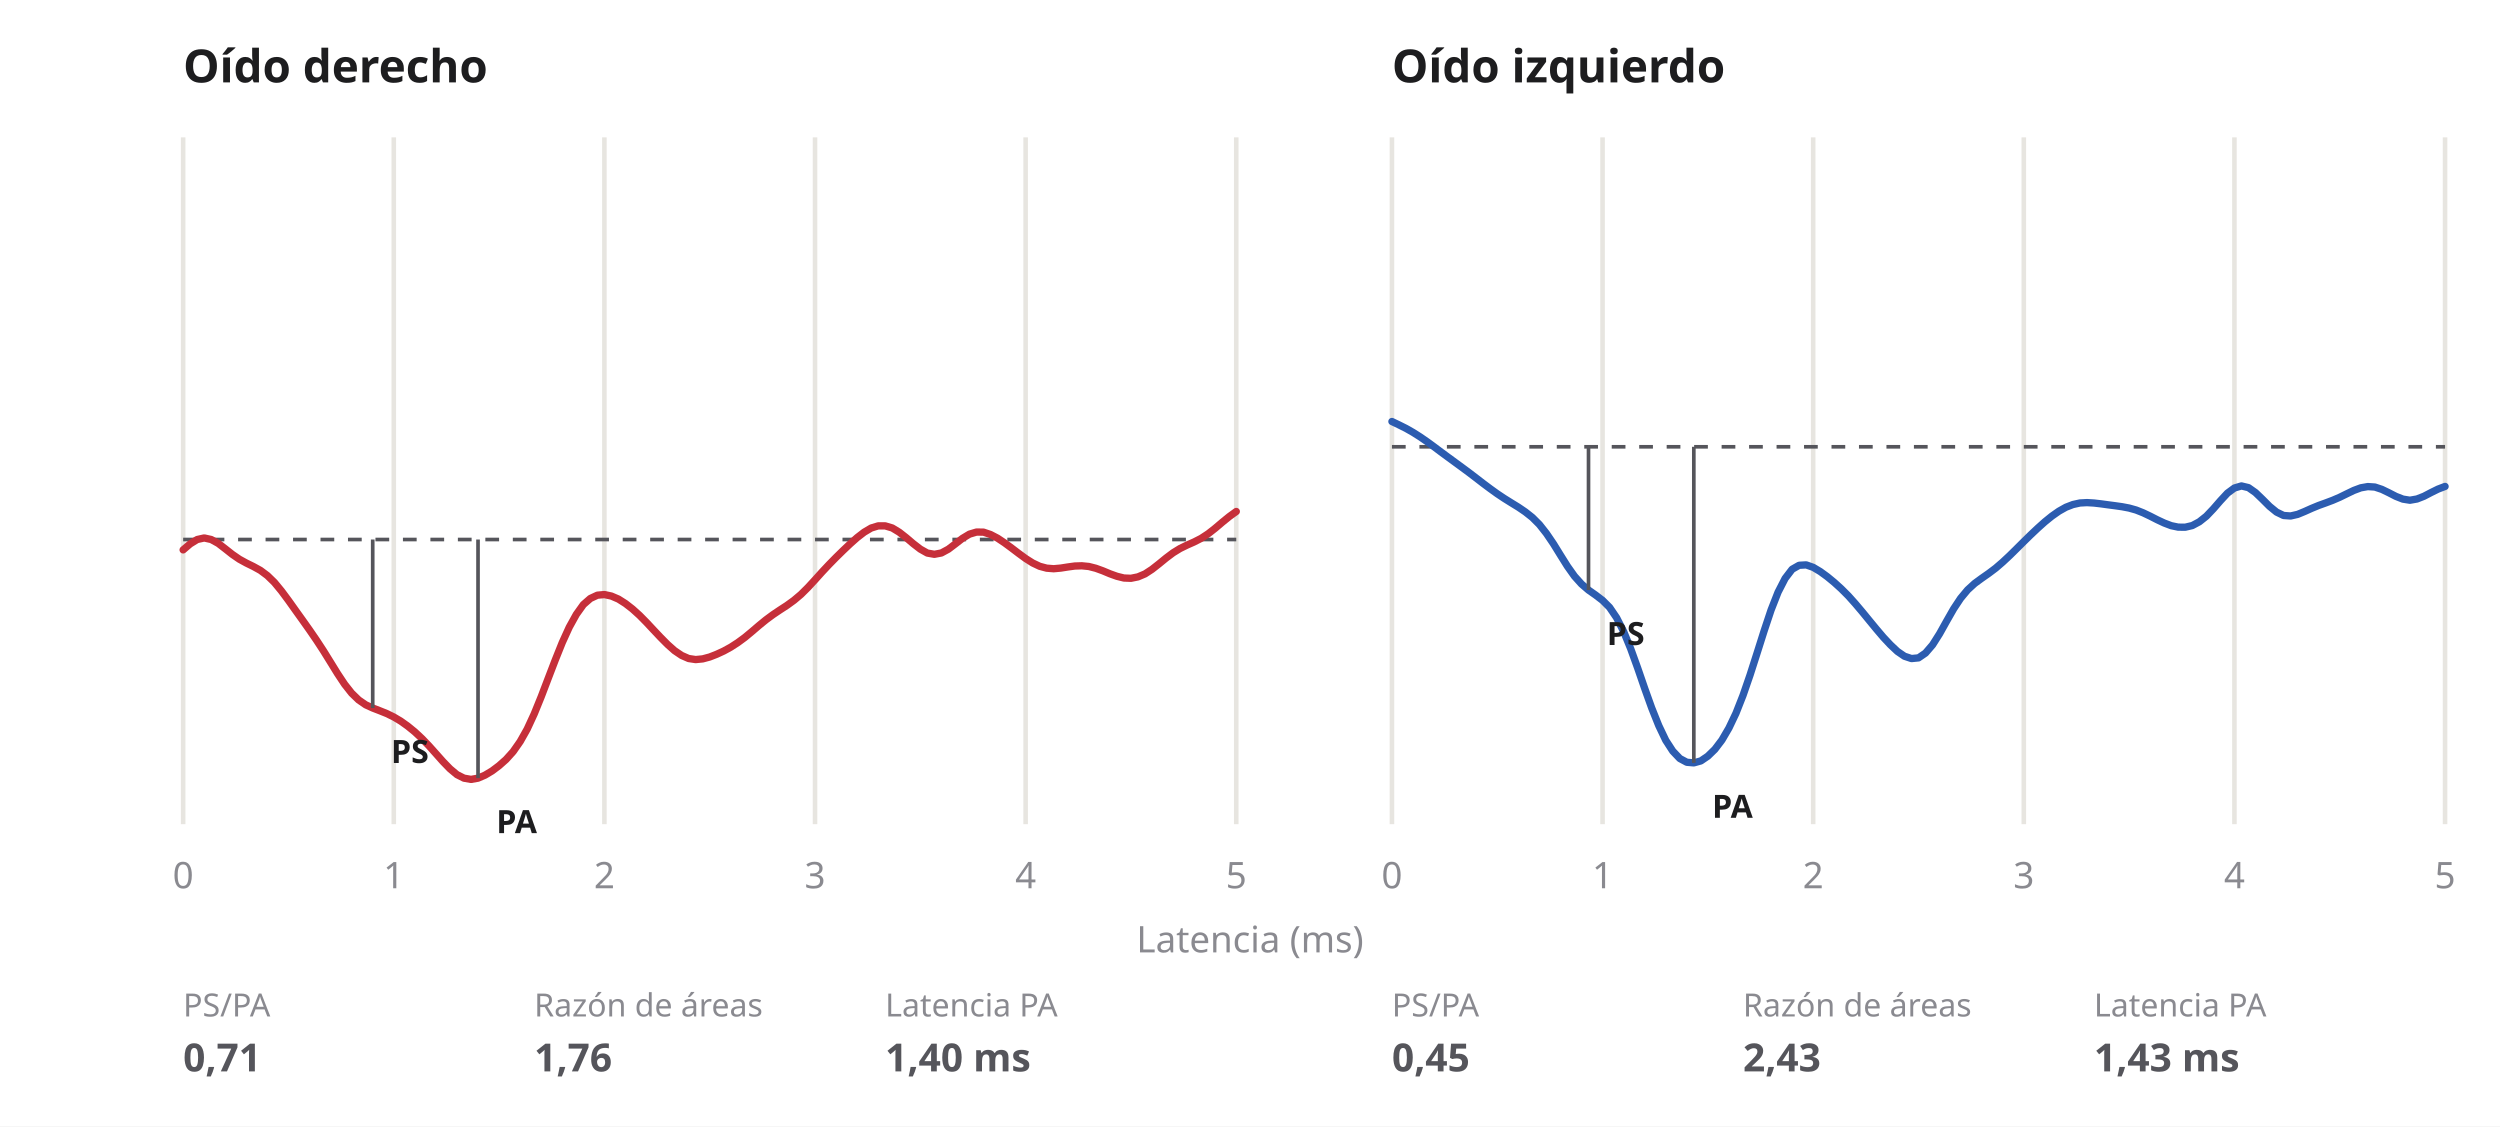
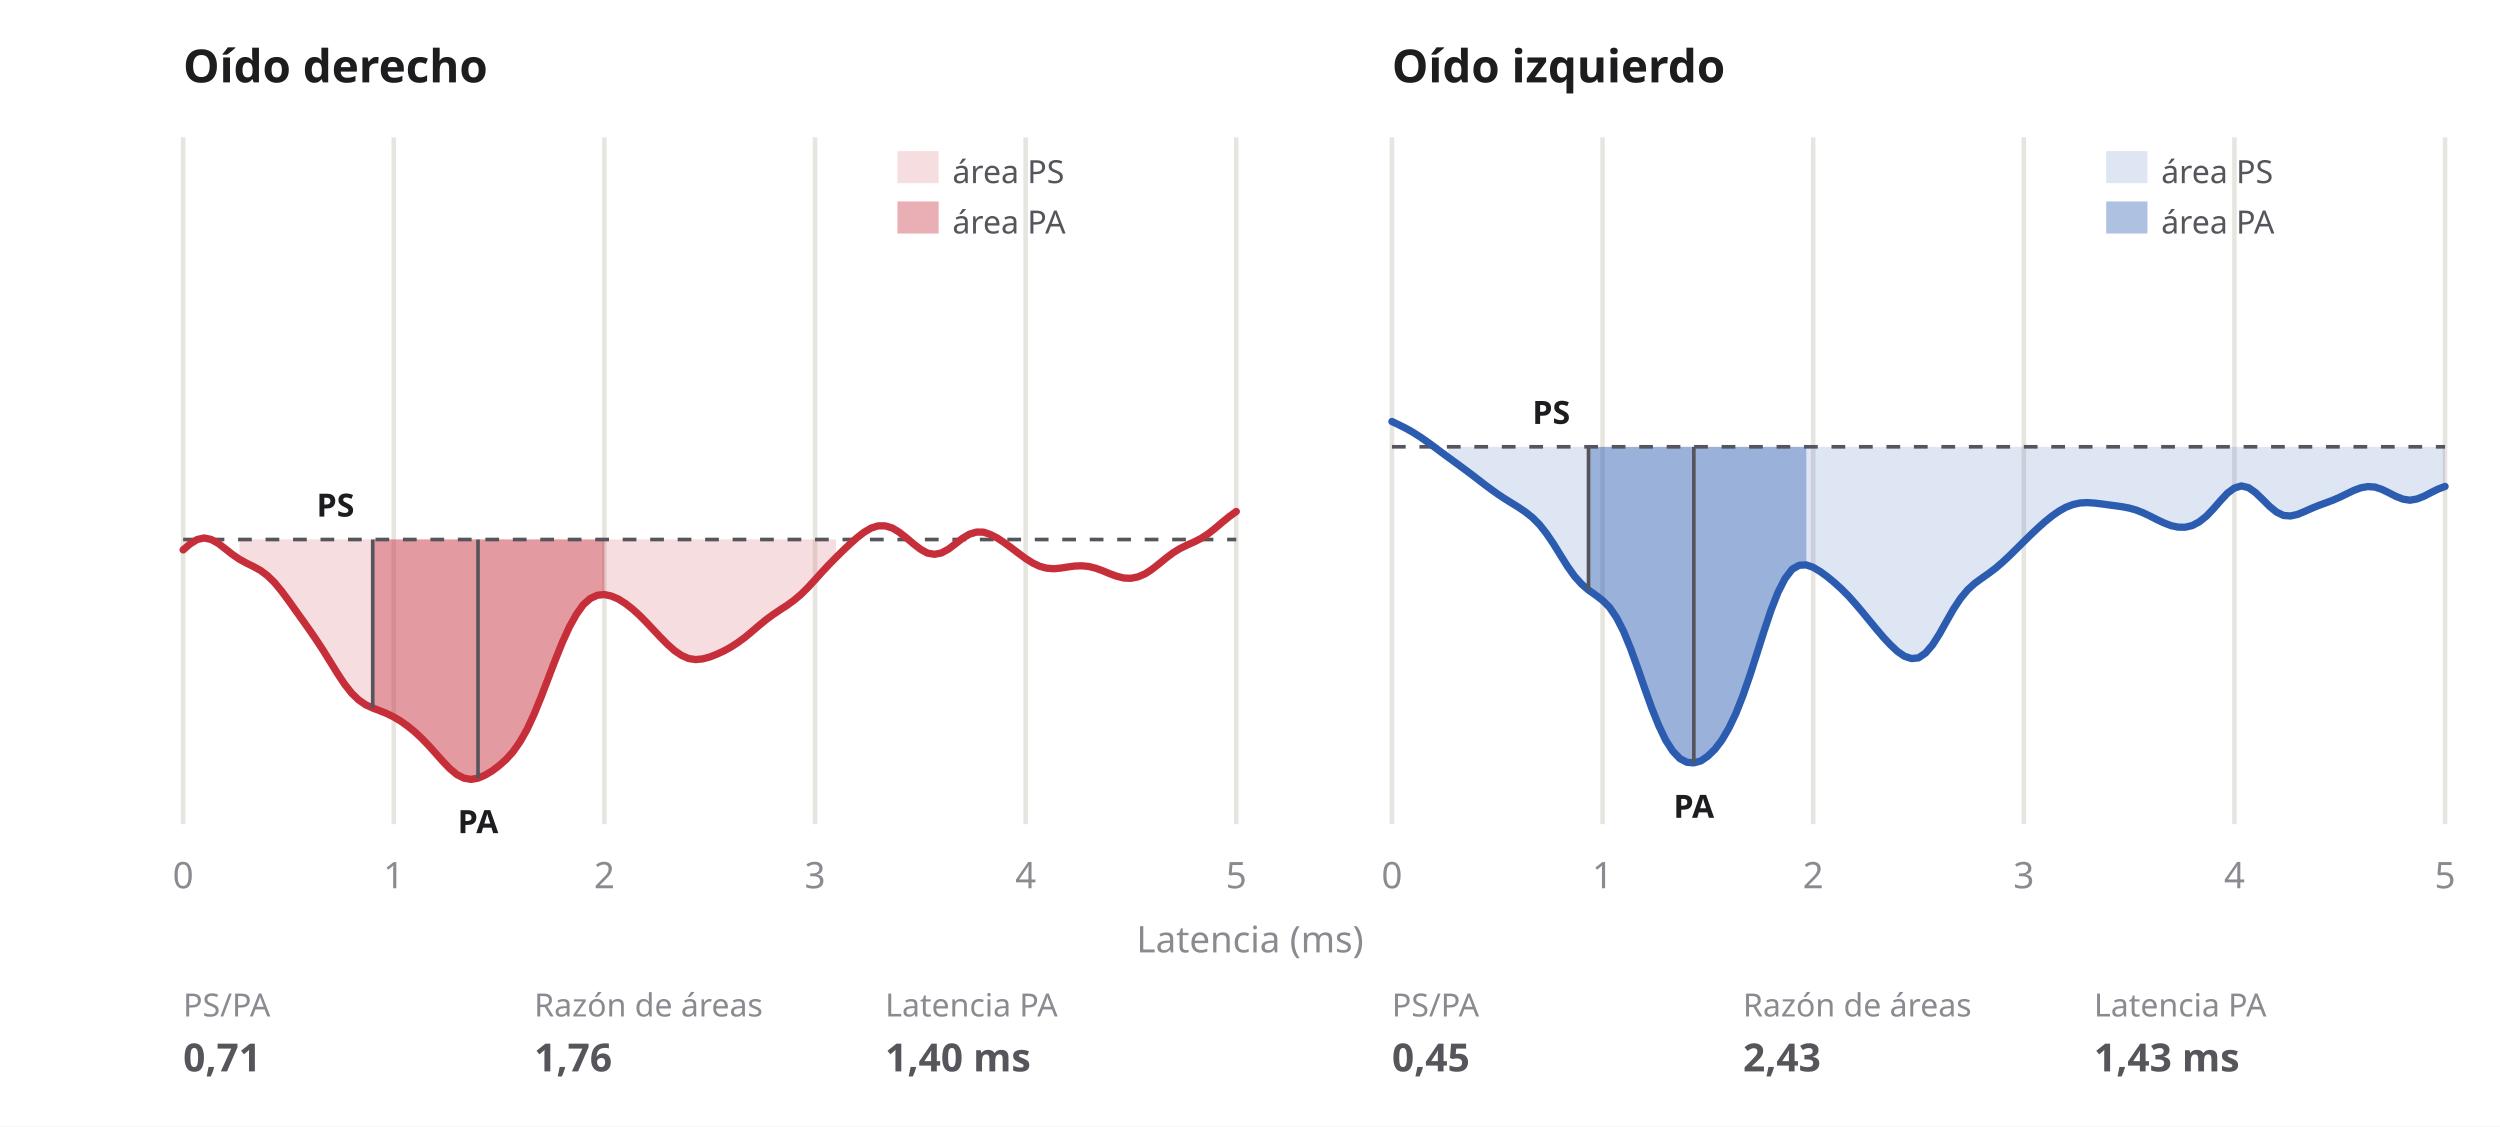
<svg xmlns="http://www.w3.org/2000/svg" viewBox="0 0 546 246" width="546" height="246" font-family="'Plus Jakarta Sans', sans-serif">
  <rect width="100%" height="100%" fill="#ffffff" />
  <line x1="40" y1="30" x2="40" y2="180" stroke="#e7e5e0" stroke-width="1" />
  <text x="40" y="194" font-size="8" fill="#8a8a90" text-anchor="middle" font-weight="400">0</text>
  <line x1="86" y1="30" x2="86" y2="180" stroke="#e7e5e0" stroke-width="1" />
  <text x="86" y="194" font-size="8" fill="#8a8a90" text-anchor="middle" font-weight="400">1</text>
  <line x1="132" y1="30" x2="132" y2="180" stroke="#e7e5e0" stroke-width="1" />
  <text x="132" y="194" font-size="8" fill="#8a8a90" text-anchor="middle" font-weight="400">2</text>
  <line x1="178" y1="30" x2="178" y2="180" stroke="#e7e5e0" stroke-width="1" />
  <text x="178" y="194" font-size="8" fill="#8a8a90" text-anchor="middle" font-weight="400">3</text>
  <line x1="224" y1="30" x2="224" y2="180" stroke="#e7e5e0" stroke-width="1" />
  <text x="224" y="194" font-size="8" fill="#8a8a90" text-anchor="middle" font-weight="400">4</text>
  <line x1="270" y1="30" x2="270" y2="180" stroke="#e7e5e0" stroke-width="1" />
  <text x="270" y="194" font-size="8" fill="#8a8a90" text-anchor="middle" font-weight="400">5</text>
  <text x="40" y="18" font-size="10" fill="#1d1d1f" text-anchor="start" font-weight="600">Oído derecho</text>
+   <polygon points="52.3,117.8 52.3,122.1 53.8,123.0 55.3,123.7 56.9,124.6 58.4,125.7 59.9,127.2 61.5,129.1 63.0,131.1 64.5,133.3 66.1,135.4 67.6,137.6 69.1,139.8 70.7,142.2 72.2,144.6 73.7,147.1 75.3,149.4 76.8,151.4 78.3,152.9 79.9,153.9 81.4,154.6 82.9,155.2 84.5,155.8 86.0,156.6 87.5,157.5 89.1,158.6 90.6,159.9 92.1,161.3 93.7,162.9 95.2,164.6 96.7,166.3 98.3,167.9 99.8,169.2 101.3,169.9 102.9,170.2 104.4,170.0 105.9,169.3 107.5,168.4 109.0,167.2 110.5,165.9 112.1,164.2 113.6,162.0 115.1,159.2 116.7,155.9 118.2,152.2 119.7,148.2 121.3,144.1 122.8,140.3 124.3,137.0 125.9,134.2 127.4,132.0 128.9,130.7 130.5,130.0 132.0,129.9 133.5,130.2 135.1,130.8 136.6,131.8 138.1,133.0 139.7,134.4 141.2,135.9 142.7,137.6 144.3,139.2 145.8,140.8 147.3,142.1 148.9,143.2 150.4,143.8 151.9,144.1 153.5,143.9 155.0,143.5 156.5,142.9 158.1,142.2 159.6,141.3 161.1,140.4 162.7,139.2 164.2,138.0 165.7,136.6 167.3,135.4 168.8,134.3 170.3,133.2 171.9,132.2 173.4,131.1 174.9,129.8 176.5,128.3 178.0,126.6 179.5,124.9 181.1,123.3 182.6,121.7 182.6,117.8" fill="#c62f3a" fill-opacity="0.16" stroke="none" />
+   <polygon points="81.4,117.8 81.4,154.6 82.9,155.2 84.5,155.8 86.0,156.6 87.5,157.5 89.1,158.6 90.6,159.9 92.1,161.3 93.7,162.9 95.2,164.6 96.7,166.3 98.3,167.9 99.8,169.2 101.3,169.9 102.9,170.2 104.4,170.0 105.9,169.3 107.5,168.4 109.0,167.2 110.5,165.9 112.1,164.2 113.6,162.0 115.1,159.2 116.7,155.9 118.2,152.2 119.7,148.2 121.3,144.1 122.8,140.3 124.3,137.0 125.9,134.2 127.4,132.0 128.9,130.7 130.5,130.0 132.0,129.9 132.0,117.8" fill="#c62f3a" fill-opacity="0.38" stroke="none" />
  <line x1="40" y1="117.83" x2="270" y2="117.83" stroke="#55555b" stroke-width="0.8" stroke-dasharray="3 3" />
  <path d="M40,120.09 L41.53,118.78 L43.07,117.83 L44.6,117.49 L46.13,117.83 L47.67,118.68 L49.2,119.86 L50.73,121.07 L52.27,122.13 L53.8,122.97 L55.33,123.72 L56.87,124.57 L58.4,125.71 L59.93,127.2 L61.47,129.07 L63,131.13 L64.53,133.28 L66.07,135.43 L67.6,137.59 L69.13,139.82 L70.67,142.18 L72.2,144.65 L73.73,147.13 L75.27,149.45 L76.8,151.39 L78.33,152.87 L79.87,153.93 L81.4,154.63 L82.93,155.22 L84.47,155.84 L86,156.59 L87.53,157.5 L89.07,158.6 L90.6,159.85 L92.13,161.28 L93.67,162.88 L95.2,164.59 L96.73,166.31 L98.27,167.9 L99.8,169.18 L101.33,169.95 L102.87,170.22 L104.4,169.95 L105.93,169.29 L107.47,168.37 L109,167.22 L110.53,165.86 L112.07,164.15 L113.6,161.96 L115.13,159.25 L116.67,155.92 L118.2,152.16 L119.73,148.15 L121.27,144.14 L122.8,140.33 L124.33,136.97 L125.87,134.19 L127.4,132.05 L128.93,130.71 L130.47,129.99 L132,129.85 L133.53,130.18 L135.07,130.84 L136.6,131.81 L138.13,133 L139.67,134.39 L141.2,135.94 L142.73,137.58 L144.27,139.21 L145.8,140.75 L147.33,142.11 L148.87,143.15 L150.4,143.82 L151.93,144.05 L153.47,143.9 L155,143.49 L156.53,142.89 L158.07,142.18 L159.6,141.34 L161.13,140.35 L162.67,139.22 L164.2,137.95 L165.73,136.64 L167.27,135.38 L168.8,134.25 L170.33,133.22 L171.87,132.22 L173.4,131.11 L174.93,129.82 L176.47,128.29 L178,126.63 L179.53,124.93 L181.07,123.29 L182.6,121.73 L184.13,120.23 L185.67,118.77 L187.2,117.41 L188.73,116.23 L190.27,115.32 L191.8,114.85 L193.33,114.85 L194.87,115.31 L196.4,116.24 L197.93,117.44 L199.47,118.75 L201,119.93 L202.53,120.79 L204.07,121.06 L205.6,120.77 L207.13,119.94 L208.67,118.77 L210.2,117.58 L211.73,116.66 L213.27,116.2 L214.8,116.22 L216.33,116.74 L217.87,117.54 L219.4,118.56 L220.93,119.69 L222.47,120.86 L224,121.98 L225.53,122.95 L227.07,123.68 L228.6,124.09 L230.13,124.21 L231.67,124.07 L233.2,123.83 L234.73,123.62 L236.27,123.57 L237.8,123.72 L239.33,124.11 L240.87,124.67 L242.4,125.31 L243.93,125.86 L245.47,126.24 L247,126.3 L248.53,125.99 L250.07,125.34 L251.6,124.34 L253.13,123.14 L254.67,121.88 L256.2,120.73 L257.73,119.79 L259.27,119.04 L260.8,118.36 L262.33,117.58 L263.87,116.57 L265.4,115.37 L266.93,114.07 L268.47,112.82 L270,111.71" fill="none" stroke="#c62f3a" stroke-width="1.6" stroke-opacity="1.0" stroke-linejoin="round" stroke-linecap="round" />
  <line x1="81.4" y1="117.83" x2="81.4" y2="154.63" stroke="#55555b" stroke-width="0.8" />
-   <text x="85.4" y="166.63" font-size="7" fill="#1d1d1f" text-anchor="start" font-weight="600">PS</text>
+   <text x="77.4" y="112.83" font-size="7" fill="#1d1d1f" text-anchor="end" font-weight="700">PS</text>
  <line x1="104.4" y1="117.83" x2="104.4" y2="169.95" stroke="#55555b" stroke-width="0.8" />
-   <text x="108.4" y="181.95" font-size="7" fill="#1d1d1f" text-anchor="start" font-weight="600">PA</text>
+   <text x="104.4" y="181.95" font-size="7" fill="#1d1d1f" text-anchor="middle" font-weight="700">PA</text>
+   <rect x="196" y="33" width="9" height="7" fill="#c62f3a" stroke="none" stroke-width="0" fill-opacity="0.16" />
+   <text x="208" y="40" font-size="7" fill="#55555b" text-anchor="start" font-weight="400">área PS</text>
+   <rect x="196" y="44" width="9" height="7" fill="#c62f3a" stroke="none" stroke-width="0" fill-opacity="0.38" />
+   <text x="208" y="51" font-size="7" fill="#55555b" text-anchor="start" font-weight="400">área PA</text>
  <text x="40" y="222" font-size="7" fill="#8a8a90" text-anchor="start" font-weight="400">PS/PA</text>
  <text x="40" y="234" font-size="8.5" fill="#55555b" text-anchor="start" font-weight="600">0,71</text>
  <text x="116.67" y="222" font-size="7" fill="#8a8a90" text-anchor="start" font-weight="400">Razón de áreas</text>
  <text x="116.67" y="234" font-size="8.5" fill="#55555b" text-anchor="start" font-weight="600">1,76</text>
  <text x="193.33" y="222" font-size="7" fill="#8a8a90" text-anchor="start" font-weight="400">Latencia PA</text>
  <text x="193.33" y="234" font-size="8.5" fill="#55555b" text-anchor="start" font-weight="600">1,40 ms</text>
  <line x1="304" y1="30" x2="304" y2="180" stroke="#e7e5e0" stroke-width="1" />
  <text x="304" y="194" font-size="8" fill="#8a8a90" text-anchor="middle" font-weight="400">0</text>
  <line x1="350" y1="30" x2="350" y2="180" stroke="#e7e5e0" stroke-width="1" />
  <text x="350" y="194" font-size="8" fill="#8a8a90" text-anchor="middle" font-weight="400">1</text>
  <line x1="396" y1="30" x2="396" y2="180" stroke="#e7e5e0" stroke-width="1" />
  <text x="396" y="194" font-size="8" fill="#8a8a90" text-anchor="middle" font-weight="400">2</text>
  <line x1="442" y1="30" x2="442" y2="180" stroke="#e7e5e0" stroke-width="1" />
  <text x="442" y="194" font-size="8" fill="#8a8a90" text-anchor="middle" font-weight="400">3</text>
  <line x1="488" y1="30" x2="488" y2="180" stroke="#e7e5e0" stroke-width="1" />
  <text x="488" y="194" font-size="8" fill="#8a8a90" text-anchor="middle" font-weight="400">4</text>
  <line x1="534" y1="30" x2="534" y2="180" stroke="#e7e5e0" stroke-width="1" />
  <text x="534" y="194" font-size="8" fill="#8a8a90" text-anchor="middle" font-weight="400">5</text>
  <text x="304" y="18" font-size="10" fill="#1d1d1f" text-anchor="start" font-weight="600">Oído izquierdo</text>
+   <polygon points="316.3,97.6 316.3,99.9 317.8,101.0 319.3,102.1 320.9,103.2 322.4,104.4 323.9,105.6 325.5,106.7 327.0,107.8 328.5,108.9 330.1,109.8 331.6,110.8 333.1,111.8 334.7,113.0 336.2,114.6 337.7,116.5 339.3,118.8 340.8,121.2 342.3,123.7 343.9,125.9 345.4,127.6 346.9,128.9 348.5,130.0 350.0,131.1 351.5,132.7 353.1,134.9 354.6,137.9 356.1,141.7 357.7,145.9 359.2,150.3 360.7,154.6 362.3,158.5 363.8,161.7 365.3,164.0 366.9,165.7 368.4,166.5 369.9,166.6 371.5,166.2 373.0,165.1 374.5,163.6 376.1,161.6 377.6,159.0 379.1,155.8 380.7,151.9 382.2,147.5 383.7,142.7 385.3,137.8 386.8,133.2 388.3,129.3 389.9,126.3 391.4,124.3 392.9,123.5 394.5,123.4 396.0,123.9 397.5,124.8 399.1,125.9 400.6,127.2 402.1,128.6 403.7,130.1 405.2,131.8 406.7,133.7 408.3,135.5 409.8,137.4 411.3,139.2 412.9,140.8 414.4,142.3 415.9,143.3 417.5,143.8 419.0,143.7 420.5,142.6 422.1,140.8 423.6,138.4 425.1,135.7 426.7,133.0 428.2,130.7 429.7,128.8 431.3,127.4 432.8,126.3 434.3,125.2 435.9,124.1 437.4,122.8 438.9,121.3 440.5,119.8 442.0,118.3 443.5,116.8 445.1,115.3 446.6,114.0 448.1,112.7 449.7,111.6 451.2,110.8 452.7,110.2 454.3,109.9 455.8,109.8 457.3,109.9 458.9,110.0 460.4,110.3 461.9,110.5 463.5,110.7 465.0,111.0 466.5,111.4 468.1,112.0 469.6,112.7 471.1,113.5 472.7,114.2 474.2,114.8 475.7,115.1 477.3,115.1 478.8,114.8 480.3,114.0 481.9,112.7 483.4,111.1 484.9,109.4 486.5,107.7 488.0,106.6 489.5,106.1 491.1,106.5 492.6,107.6 494.1,109.1 495.7,110.6 497.2,111.8 498.7,112.6 500.3,112.7 501.8,112.3 503.3,111.7 504.9,111.0 506.4,110.4 507.9,109.8 509.5,109.3 511.0,108.6 512.5,107.9 514.1,107.1 515.6,106.5 517.1,106.3 518.7,106.4 520.2,106.9 521.7,107.6 523.3,108.4 524.8,109.0 526.3,109.2 527.9,109.0 529.4,108.4 530.9,107.6 532.5,106.8 534.0,106.2 534.0,97.6" fill="#2c5cb0" fill-opacity="0.16" stroke="none" />
+   <polygon points="346.9,97.6 346.9,128.9 348.5,130.0 350.0,131.1 351.5,132.7 353.1,134.9 354.6,137.9 356.1,141.7 357.7,145.9 359.2,150.3 360.7,154.6 362.3,158.5 363.8,161.7 365.3,164.0 366.9,165.7 368.4,166.5 369.9,166.6 371.5,166.2 373.0,165.1 374.5,163.6 376.1,161.6 377.6,159.0 379.1,155.8 380.7,151.9 382.2,147.5 383.7,142.7 385.3,137.8 386.8,133.2 388.3,129.3 389.9,126.3 391.4,124.3 392.9,123.5 394.5,123.4 394.5,97.6" fill="#2c5cb0" fill-opacity="0.38" stroke="none" />
  <line x1="304" y1="97.58" x2="534" y2="97.58" stroke="#55555b" stroke-width="0.8" stroke-dasharray="3 3" />
  <path d="M304,92.06 L305.53,92.79 L307.07,93.56 L308.6,94.43 L310.13,95.4 L311.67,96.46 L313.2,97.58 L314.73,98.73 L316.27,99.86 L317.8,100.98 L319.33,102.1 L320.87,103.24 L322.4,104.41 L323.93,105.59 L325.47,106.74 L327,107.84 L328.53,108.86 L330.07,109.82 L331.6,110.76 L333.13,111.8 L334.67,113.02 L336.2,114.55 L337.73,116.49 L339.27,118.76 L340.8,121.24 L342.33,123.68 L343.87,125.85 L345.4,127.55 L346.93,128.87 L348.47,129.95 L350,131.12 L351.53,132.65 L353.07,134.92 L354.6,137.92 L356.13,141.65 L357.67,145.91 L359.2,150.35 L360.73,154.62 L362.27,158.47 L363.8,161.68 L365.33,164.04 L366.87,165.66 L368.4,166.48 L369.93,166.61 L371.47,166.18 L373,165.14 L374.53,163.65 L376.07,161.62 L377.6,159 L379.13,155.79 L380.67,151.88 L382.2,147.45 L383.73,142.68 L385.27,137.82 L386.8,133.23 L388.33,129.33 L389.87,126.33 L391.4,124.33 L392.93,123.46 L394.47,123.37 L396,123.91 L397.53,124.82 L399.07,125.94 L400.6,127.2 L402.13,128.59 L403.67,130.13 L405.2,131.84 L406.73,133.65 L408.27,135.53 L409.8,137.39 L411.33,139.19 L412.87,140.83 L414.4,142.27 L415.93,143.32 L417.47,143.83 L419,143.68 L420.53,142.63 L422.07,140.84 L423.6,138.42 L425.13,135.68 L426.67,132.98 L428.2,130.67 L429.73,128.83 L431.27,127.42 L432.8,126.3 L434.33,125.23 L435.87,124.07 L437.4,122.75 L438.93,121.32 L440.47,119.8 L442,118.28 L443.53,116.78 L445.07,115.33 L446.6,113.96 L448.13,112.72 L449.67,111.64 L451.2,110.78 L452.73,110.19 L454.27,109.85 L455.8,109.77 L457.33,109.86 L458.87,110.04 L460.4,110.25 L461.93,110.45 L463.47,110.67 L465,110.96 L466.53,111.39 L468.07,112 L469.6,112.73 L471.13,113.51 L472.67,114.23 L474.2,114.81 L475.73,115.13 L477.27,115.14 L478.8,114.78 L480.33,113.96 L481.87,112.74 L483.4,111.13 L484.93,109.37 L486.47,107.71 L488,106.58 L489.53,106.13 L491.07,106.5 L492.6,107.58 L494.13,109.05 L495.67,110.59 L497.2,111.84 L498.73,112.58 L500.27,112.69 L501.8,112.34 L503.33,111.71 L504.87,111.02 L506.4,110.39 L507.93,109.84 L509.47,109.26 L511,108.6 L512.53,107.85 L514.07,107.11 L515.6,106.54 L517.13,106.27 L518.67,106.37 L520.2,106.88 L521.73,107.62 L523.27,108.41 L524.8,109.01 L526.33,109.25 L527.87,108.98 L529.4,108.38 L530.93,107.58 L532.47,106.82 L534,106.24" fill="none" stroke="#2c5cb0" stroke-width="1.6" stroke-opacity="1.0" stroke-linejoin="round" stroke-linecap="round" />
  <line x1="346.93" y1="97.58" x2="346.93" y2="128.87" stroke="#55555b" stroke-width="0.8" />
-   <text x="350.93" y="140.87" font-size="7" fill="#1d1d1f" text-anchor="start" font-weight="600">PS</text>
+   <text x="342.93" y="92.58" font-size="7" fill="#1d1d1f" text-anchor="end" font-weight="700">PS</text>
  <line x1="369.93" y1="97.58" x2="369.93" y2="166.61" stroke="#55555b" stroke-width="0.8" />
-   <text x="373.93" y="178.61" font-size="7" fill="#1d1d1f" text-anchor="start" font-weight="600">PA</text>
+   <text x="369.93" y="178.61" font-size="7" fill="#1d1d1f" text-anchor="middle" font-weight="700">PA</text>
+   <rect x="460" y="33" width="9" height="7" fill="#2c5cb0" stroke="none" stroke-width="0" fill-opacity="0.16" />
+   <text x="472" y="40" font-size="7" fill="#55555b" text-anchor="start" font-weight="400">área PS</text>
+   <rect x="460" y="44" width="9" height="7" fill="#2c5cb0" stroke="none" stroke-width="0" fill-opacity="0.38" />
+   <text x="472" y="51" font-size="7" fill="#55555b" text-anchor="start" font-weight="400">área PA</text>
  <text x="304" y="222" font-size="7" fill="#8a8a90" text-anchor="start" font-weight="400">PS/PA</text>
  <text x="304" y="234" font-size="8.5" fill="#55555b" text-anchor="start" font-weight="600">0,45</text>
  <text x="380.67" y="222" font-size="7" fill="#8a8a90" text-anchor="start" font-weight="400">Razón de áreas</text>
  <text x="380.67" y="234" font-size="8.5" fill="#55555b" text-anchor="start" font-weight="600">2,43</text>
  <text x="457.33" y="222" font-size="7" fill="#8a8a90" text-anchor="start" font-weight="400">Latencia PA</text>
  <text x="457.33" y="234" font-size="8.5" fill="#55555b" text-anchor="start" font-weight="600">1,43 ms</text>
  <text x="273" y="208" font-size="8" fill="#8a8a90" text-anchor="middle" font-weight="400">Latencia (ms)</text>
</svg>
